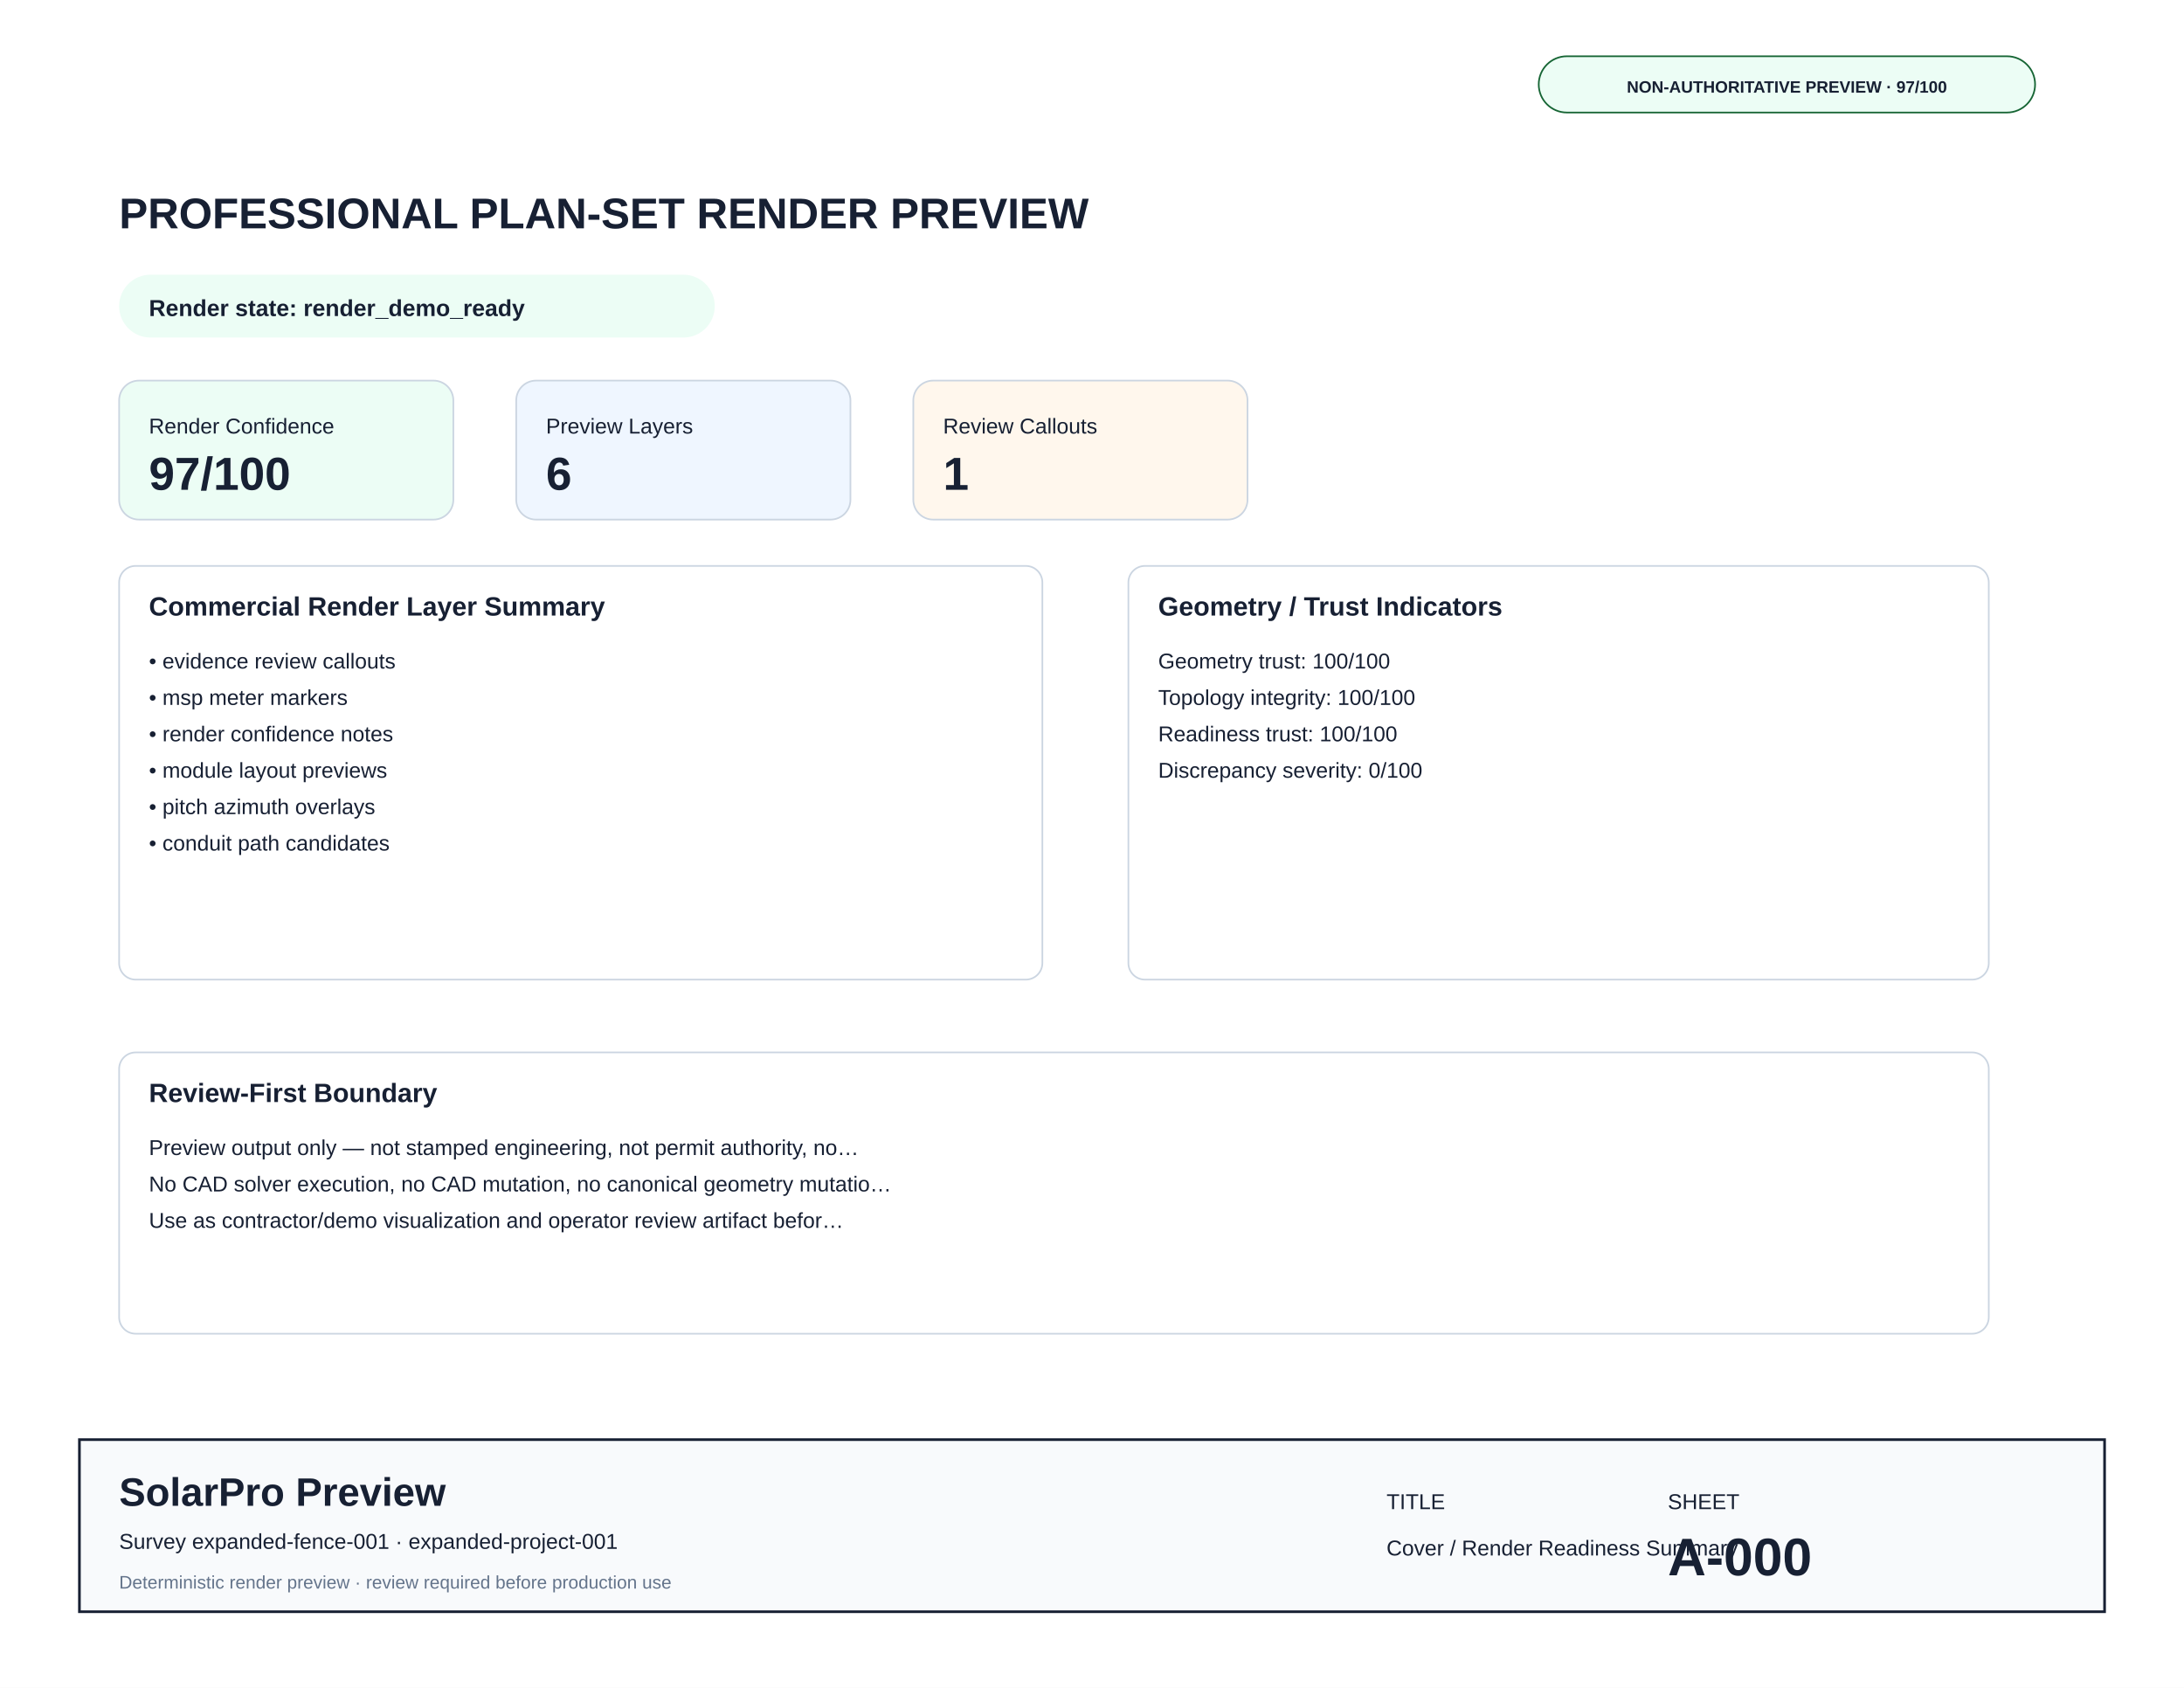
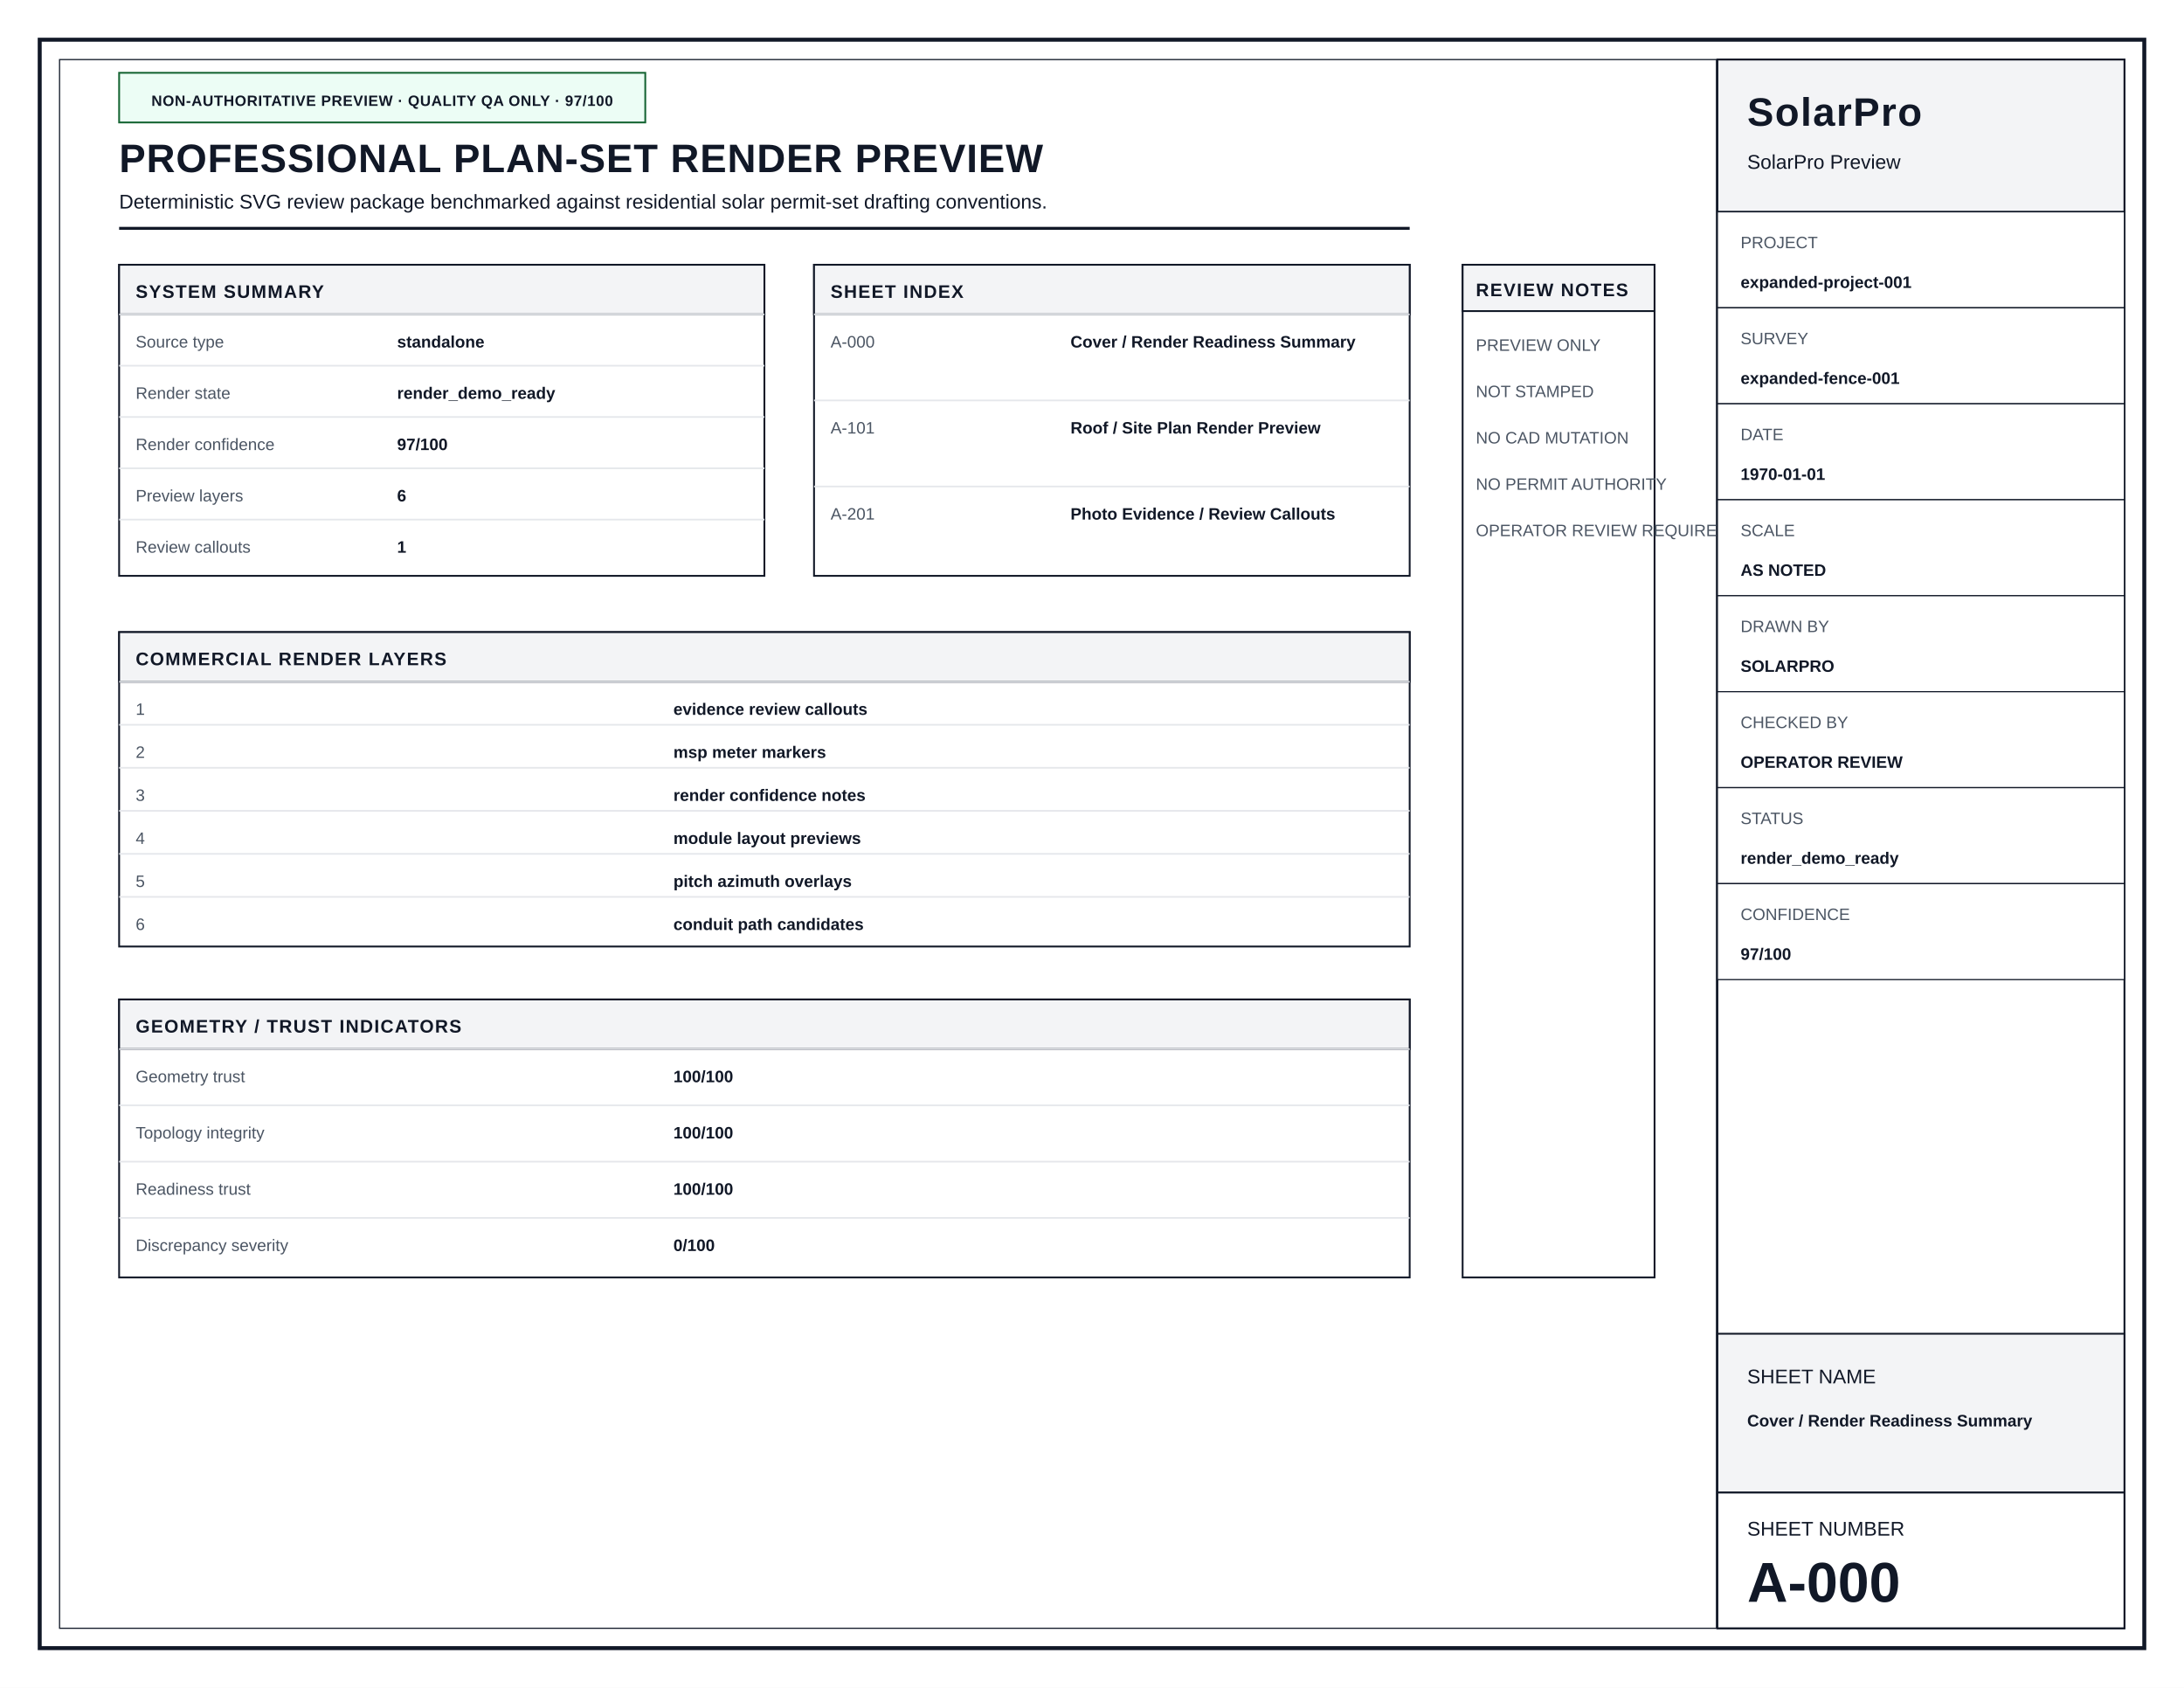
<svg xmlns="http://www.w3.org/2000/svg" width="1320" height="1020" viewBox="0 0 1320 1020" role="img">
  <defs>
-     <style>.title{font:700 24px Arial,sans-serif;fill:#172033}.sheetno{font:800 32px Arial,sans-serif;fill:#172033}.metric{font:800 28px Arial,sans-serif;fill:#172033}.panelTitle{font:700 16px Arial,sans-serif;fill:#172033}.label{font:700 15px Arial,sans-serif;fill:#172033}.small{font:13px Arial,sans-serif;fill:#172033}.tiny{font:11px Arial,sans-serif;fill:#64748b}.badge{font:700 14px Arial,sans-serif;fill:#172033}.stamp{font:700 10px Arial,sans-serif;fill:#172033}</style>
+     <style>.title{font:800 24px Arial,sans-serif;letter-spacing:.8px;fill:#111827}.drawingTitle{font:800 24px Arial,sans-serif;letter-spacing:.5px;fill:#111827}.sheetno{font:900 34px Arial,sans-serif;fill:#111827}.metric{font:800 24px Arial,sans-serif;fill:#111827}.panelTitle{font:800 14px Arial,sans-serif;letter-spacing:.4px;fill:#111827}.tableHead{font:800 11px Arial,sans-serif;letter-spacing:.7px;fill:#111827}.label{font:800 14px Arial,sans-serif;fill:#111827}.small{font:12px Arial,sans-serif;fill:#111827}.tiny{font:10px Arial,sans-serif;fill:#4b5563}.tinyStrong{font:700 10px Arial,sans-serif;fill:#111827}.callout{font:700 10px Arial,sans-serif;letter-spacing:.25px;fill:#111827}.badge{font:700 12px Arial,sans-serif;fill:#111827}.stamp{font:800 9px Arial,sans-serif;letter-spacing:.3px;fill:#111827}</style>
  </defs>
  <rect width="100%" height="100%" fill="#ffffff" />
-   <text x="72" y="138" style="font:700 26px Arial,sans-serif;fill:#172033">PROFESSIONAL PLAN-SET RENDER PREVIEW</text>
-   <rect x="72" y="166" width="360" height="38" rx="19" fill="#ecfdf5" />
-   <text x="90" y="191" class="badge">Render state: render_demo_ready</text>
  <g>
-     <rect x="72" y="230" width="202" height="84" rx="12" fill="#ecfdf5" stroke="#cbd5e1" />
-     <text x="90" y="262" class="small">Render Confidence</text>
-     <text x="90" y="296" class="metric">97/100</text>
+     <rect x="24" y="24" width="1272" height="972" fill="none" stroke="#111827" stroke-width="2.4" />
+     <rect x="36" y="36" width="1248" height="948" fill="none" stroke="#111827" stroke-width="0.7" />
+     <line x1="1038" y1="36" x2="1038" y2="984" stroke="#111827" stroke-width="1.8" />
+   </g>
+   <text x="72" y="104" class="drawingTitle">PROFESSIONAL PLAN-SET RENDER PREVIEW</text>
+   <text x="72" y="126" class="small">Deterministic SVG review package benchmarked against residential solar permit-set drafting conventions.</text>
+   <line x1="72" y1="138" x2="852" y2="138" stroke="#111827" stroke-width="1.8" />
+   <g>
+     <rect x="72" y="160" width="390" height="188" fill="#fff" stroke="#111827" stroke-width="1.1" />
+     <rect x="72" y="160" width="390" height="30" fill="#f3f4f6" stroke="#111827" stroke-width="1.1" />
+     <text x="82" y="180" class="tableHead">SYSTEM SUMMARY</text>
+     <line x1="72" y1="190" x2="462" y2="190" stroke="#e5e7eb" />
+     <text x="82" y="210" class="tiny">Source type</text>
+     <text x="240" y="210" class="tinyStrong">standalone</text>
+     <line x1="72" y1="221" x2="462" y2="221" stroke="#e5e7eb" />
+     <text x="82" y="241" class="tiny">Render state</text>
+     <text x="240" y="241" class="tinyStrong">render_demo_ready</text>
+     <line x1="72" y1="252" x2="462" y2="252" stroke="#e5e7eb" />
+     <text x="82" y="272" class="tiny">Render confidence</text>
+     <text x="240" y="272" class="tinyStrong">97/100</text>
+     <line x1="72" y1="283" x2="462" y2="283" stroke="#e5e7eb" />
+     <text x="82" y="303" class="tiny">Preview layers</text>
+     <text x="240" y="303" class="tinyStrong">6</text>
+     <line x1="72" y1="314" x2="462" y2="314" stroke="#e5e7eb" />
+     <text x="82" y="334" class="tiny">Review callouts</text>
+     <text x="240" y="334" class="tinyStrong">1</text>
  </g>
  <g>
-     <rect x="312" y="230" width="202" height="84" rx="12" fill="#eff6ff" stroke="#cbd5e1" />
-     <text x="330" y="262" class="small">Preview Layers</text>
-     <text x="330" y="296" class="metric">6</text>
+     <rect x="492" y="160" width="360" height="188" fill="#fff" stroke="#111827" stroke-width="1.1" />
+     <rect x="492" y="160" width="360" height="30" fill="#f3f4f6" stroke="#111827" stroke-width="1.1" />
+     <text x="502" y="180" class="tableHead">SHEET INDEX</text>
+     <line x1="492" y1="190" x2="852" y2="190" stroke="#e5e7eb" />
+     <text x="502" y="210" class="tiny">A-000</text>
+     <text x="647" y="210" class="tinyStrong">Cover / Render Readiness Summary</text>
+     <line x1="492" y1="242" x2="852" y2="242" stroke="#e5e7eb" />
+     <text x="502" y="262" class="tiny">A-101</text>
+     <text x="647" y="262" class="tinyStrong">Roof / Site Plan Render Preview</text>
+     <line x1="492" y1="294" x2="852" y2="294" stroke="#e5e7eb" />
+     <text x="502" y="314" class="tiny">A-201</text>
+     <text x="647" y="314" class="tinyStrong">Photo Evidence / Review Callouts</text>
  </g>
  <g>
-     <rect x="552" y="230" width="202" height="84" rx="12" fill="#fff7ed" stroke="#cbd5e1" />
-     <text x="570" y="262" class="small">Review Callouts</text>
-     <text x="570" y="296" class="metric">1</text>
+     <rect x="72" y="382" width="780" height="190" fill="#fff" stroke="#111827" stroke-width="1.1" />
+     <rect x="72" y="382" width="780" height="30" fill="#f3f4f6" stroke="#111827" stroke-width="1.1" />
+     <text x="82" y="402" class="tableHead">COMMERCIAL RENDER LAYERS</text>
+     <line x1="72" y1="412" x2="852" y2="412" stroke="#e5e7eb" />
+     <text x="82" y="432" class="tiny">1</text>
+     <text x="407" y="432" class="tinyStrong">evidence review callouts</text>
+     <line x1="72" y1="438" x2="852" y2="438" stroke="#e5e7eb" />
+     <text x="82" y="458" class="tiny">2</text>
+     <text x="407" y="458" class="tinyStrong">msp meter markers</text>
+     <line x1="72" y1="464" x2="852" y2="464" stroke="#e5e7eb" />
+     <text x="82" y="484" class="tiny">3</text>
+     <text x="407" y="484" class="tinyStrong">render confidence notes</text>
+     <line x1="72" y1="490" x2="852" y2="490" stroke="#e5e7eb" />
+     <text x="82" y="510" class="tiny">4</text>
+     <text x="407" y="510" class="tinyStrong">module layout previews</text>
+     <line x1="72" y1="516" x2="852" y2="516" stroke="#e5e7eb" />
+     <text x="82" y="536" class="tiny">5</text>
+     <text x="407" y="536" class="tinyStrong">pitch azimuth overlays</text>
+     <line x1="72" y1="542" x2="852" y2="542" stroke="#e5e7eb" />
+     <text x="82" y="562" class="tiny">6</text>
+     <text x="407" y="562" class="tinyStrong">conduit path candidates</text>
  </g>
  <g>
-     <rect x="72" y="342" width="558" height="250" rx="10" fill="#ffffff" stroke="#cbd5e1" />
-     <text x="90" y="372" class="panelTitle">Commercial Render Layer Summary</text>
-     <text x="90" y="404" class="small">• evidence review callouts</text>
-     <text x="90" y="426" class="small">• msp meter markers</text>
-     <text x="90" y="448" class="small">• render confidence notes</text>
-     <text x="90" y="470" class="small">• module layout previews</text>
-     <text x="90" y="492" class="small">• pitch azimuth overlays</text>
-     <text x="90" y="514" class="small">• conduit path candidates</text>
+     <rect x="72" y="604" width="780" height="168" fill="#fff" stroke="#111827" stroke-width="1.1" />
+     <rect x="72" y="604" width="780" height="30" fill="#f3f4f6" stroke="#111827" stroke-width="1.1" />
+     <text x="82" y="624" class="tableHead">GEOMETRY / TRUST INDICATORS</text>
+     <line x1="72" y1="634" x2="852" y2="634" stroke="#e5e7eb" />
+     <text x="82" y="654" class="tiny">Geometry trust</text>
+     <text x="407" y="654" class="tinyStrong">100/100</text>
+     <line x1="72" y1="668" x2="852" y2="668" stroke="#e5e7eb" />
+     <text x="82" y="688" class="tiny">Topology integrity</text>
+     <text x="407" y="688" class="tinyStrong">100/100</text>
+     <line x1="72" y1="702" x2="852" y2="702" stroke="#e5e7eb" />
+     <text x="82" y="722" class="tiny">Readiness trust</text>
+     <text x="407" y="722" class="tinyStrong">100/100</text>
+     <line x1="72" y1="736" x2="852" y2="736" stroke="#e5e7eb" />
+     <text x="82" y="756" class="tiny">Discrepancy severity</text>
+     <text x="407" y="756" class="tinyStrong">0/100</text>
  </g>
  <g>
-     <rect x="682" y="342" width="520" height="250" rx="10" fill="#ffffff" stroke="#cbd5e1" />
-     <text x="700" y="372" class="panelTitle">Geometry / Trust Indicators</text>
-     <text x="700" y="404" class="small">Geometry trust: 100/100</text>
-     <text x="700" y="426" class="small">Topology integrity: 100/100</text>
-     <text x="700" y="448" class="small">Readiness trust: 100/100</text>
-     <text x="700" y="470" class="small">Discrepancy severity: 0/100</text>
+     <rect x="884" y="160" width="116" height="612" fill="#fff" stroke="#111827" stroke-width="1.1" />
+     <rect x="884" y="160" width="116" height="28" fill="#f3f4f6" stroke="#111827" stroke-width="1.1" />
+     <text x="892" y="179" class="tableHead">REVIEW NOTES</text>
+     <text x="892" y="212" class="tiny">PREVIEW ONLY</text>
+     <text x="892" y="240" class="tiny">NOT STAMPED</text>
+     <text x="892" y="268" class="tiny">NO CAD MUTATION</text>
+     <text x="892" y="296" class="tiny">NO PERMIT AUTHORITY</text>
+     <text x="892" y="324" class="tiny">OPERATOR REVIEW REQUIRED …</text>
  </g>
  <g>
-     <rect x="72" y="636" width="1130" height="170" rx="10" fill="#ffffff" stroke="#cbd5e1" />
-     <text x="90" y="666" class="panelTitle">Review-First Boundary</text>
-     <text x="90" y="698" class="small">Preview output only — not stamped engineering, not permit authority, no…</text>
-     <text x="90" y="720" class="small">No CAD solver execution, no CAD mutation, no canonical geometry mutatio…</text>
-     <text x="90" y="742" class="small">Use as contractor/demo visualization and operator review artifact befor…</text>
+     <rect x="1038" y="36" width="246" height="948" fill="#fff" stroke="#111827" stroke-width="1.1" />
+     <rect x="1038" y="36" width="246" height="92" fill="#f3f4f6" stroke="#111827" stroke-width="1.1" />
+     <text x="1056" y="76" class="title">SolarPro</text>
+     <text x="1056" y="102" class="small">SolarPro Preview</text>
+     <rect x="1038" y="128" width="246" height="58" fill="#fff" stroke="#111827" stroke-width="0.7" />
+     <text x="1052" y="150" class="tiny">PROJECT</text>
+     <text x="1052" y="174" class="tinyStrong">expanded-project-001</text>
+     <rect x="1038" y="186" width="246" height="58" fill="#fff" stroke="#111827" stroke-width="0.7" />
+     <text x="1052" y="208" class="tiny">SURVEY</text>
+     <text x="1052" y="232" class="tinyStrong">expanded-fence-001</text>
+     <rect x="1038" y="244" width="246" height="58" fill="#fff" stroke="#111827" stroke-width="0.7" />
+     <text x="1052" y="266" class="tiny">DATE</text>
+     <text x="1052" y="290" class="tinyStrong">1970-01-01</text>
+     <rect x="1038" y="302" width="246" height="58" fill="#fff" stroke="#111827" stroke-width="0.7" />
+     <text x="1052" y="324" class="tiny">SCALE</text>
+     <text x="1052" y="348" class="tinyStrong">AS NOTED</text>
+     <rect x="1038" y="360" width="246" height="58" fill="#fff" stroke="#111827" stroke-width="0.7" />
+     <text x="1052" y="382" class="tiny">DRAWN BY</text>
+     <text x="1052" y="406" class="tinyStrong">SOLARPRO</text>
+     <rect x="1038" y="418" width="246" height="58" fill="#fff" stroke="#111827" stroke-width="0.7" />
+     <text x="1052" y="440" class="tiny">CHECKED BY</text>
+     <text x="1052" y="464" class="tinyStrong">OPERATOR REVIEW</text>
+     <rect x="1038" y="476" width="246" height="58" fill="#fff" stroke="#111827" stroke-width="0.7" />
+     <text x="1052" y="498" class="tiny">STATUS</text>
+     <text x="1052" y="522" class="tinyStrong">render_demo_ready</text>
+     <rect x="1038" y="534" width="246" height="58" fill="#fff" stroke="#111827" stroke-width="0.7" />
+     <text x="1052" y="556" class="tiny">CONFIDENCE</text>
+     <text x="1052" y="580" class="tinyStrong">97/100</text>
+     <rect x="1038" y="806" width="246" height="96" fill="#f3f4f6" stroke="#111827" stroke-width="1.1" />
+     <text x="1056" y="836" class="small">SHEET NAME</text>
+     <text x="1056" y="862" class="tinyStrong">Cover / Render Readiness Summary</text>
+     <rect x="1038" y="902" width="246" height="82" fill="#fff" stroke="#111827" stroke-width="1.1" />
+     <text x="1056" y="928" class="small">SHEET NUMBER</text>
+     <text x="1056" y="968" class="sheetno">A-000</text>
  </g>
  <g>
-     <rect x="48" y="870" width="1224" height="104" fill="#f8fafc" stroke="#172033" stroke-width="1.6" />
-     <text x="72" y="910" class="title">SolarPro Preview</text>
-     <text x="72" y="936" class="small">Survey expanded-fence-001 · expanded-project-001</text>
-     <text x="72" y="960" class="tiny">Deterministic render preview · review required before production use</text>
-     <text x="1008" y="912" class="small">SHEET</text>
-     <text x="1008" y="952" class="sheetno">A-000</text>
-     <text x="838" y="912" class="small">TITLE</text>
-     <text x="838" y="940" class="small">Cover / Render Readiness Summary</text>
-   </g>
-   <g>
-     <rect x="930" y="34" width="300" height="34" rx="17" fill="#ecfdf5" stroke="#166534" />
-     <text x="1080" y="56" text-anchor="middle" class="stamp">NON-AUTHORITATIVE PREVIEW · 97/100</text>
+     <rect x="72" y="44" width="318" height="30" fill="#ecfdf5" stroke="#166534" stroke-width="1.1" />
+     <text x="231" y="64" text-anchor="middle" class="stamp">NON-AUTHORITATIVE PREVIEW · QUALITY QA ONLY · 97/100</text>
  </g>
</svg>
